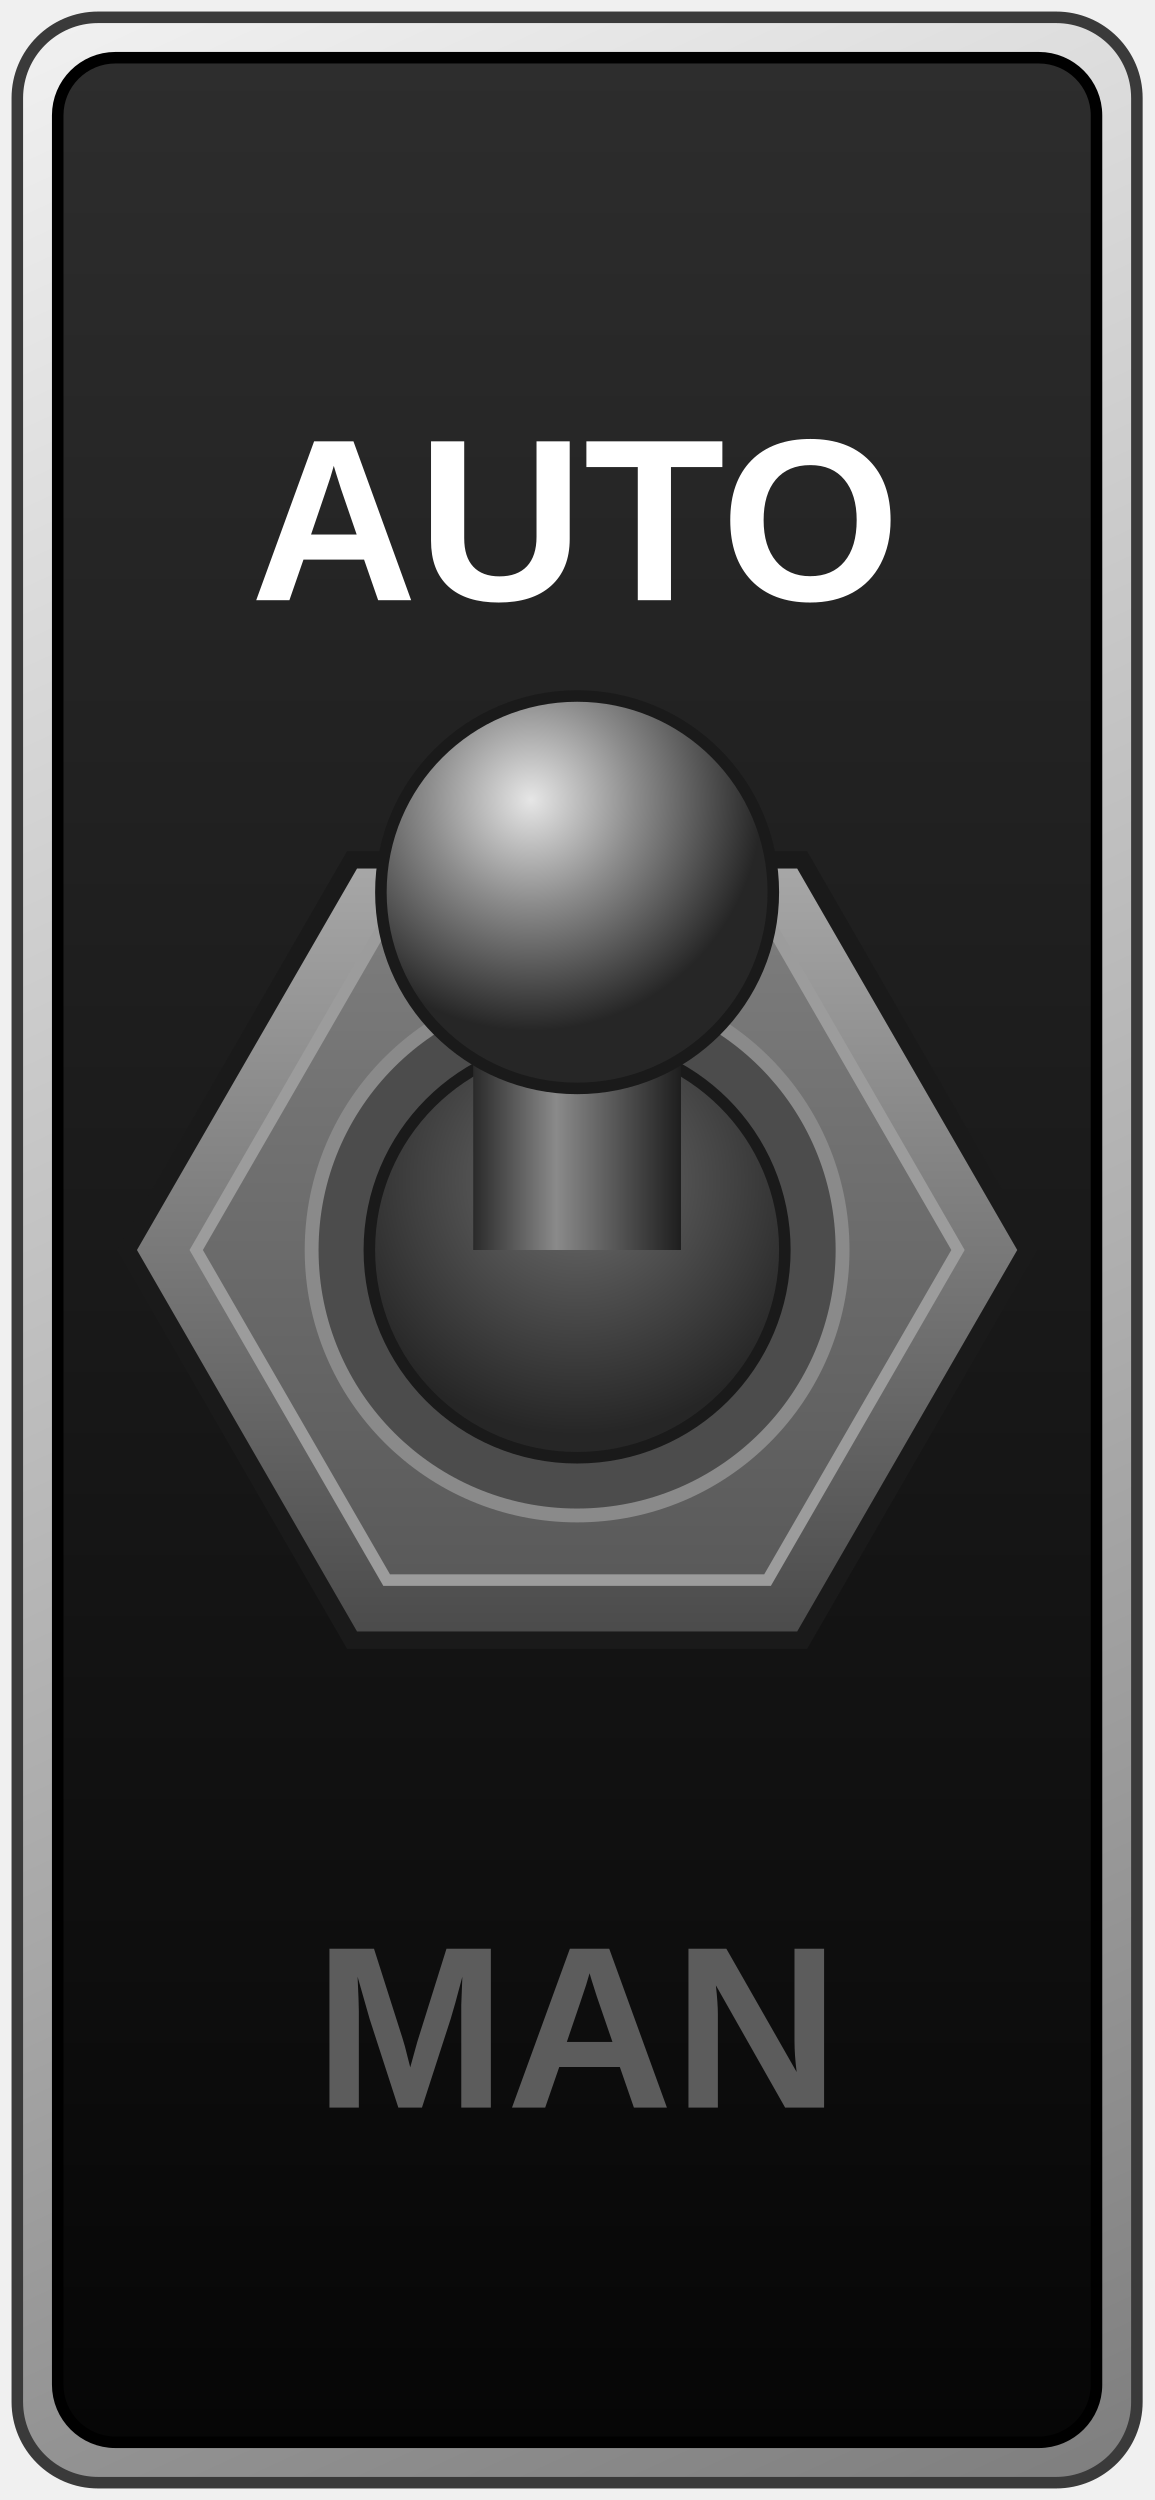
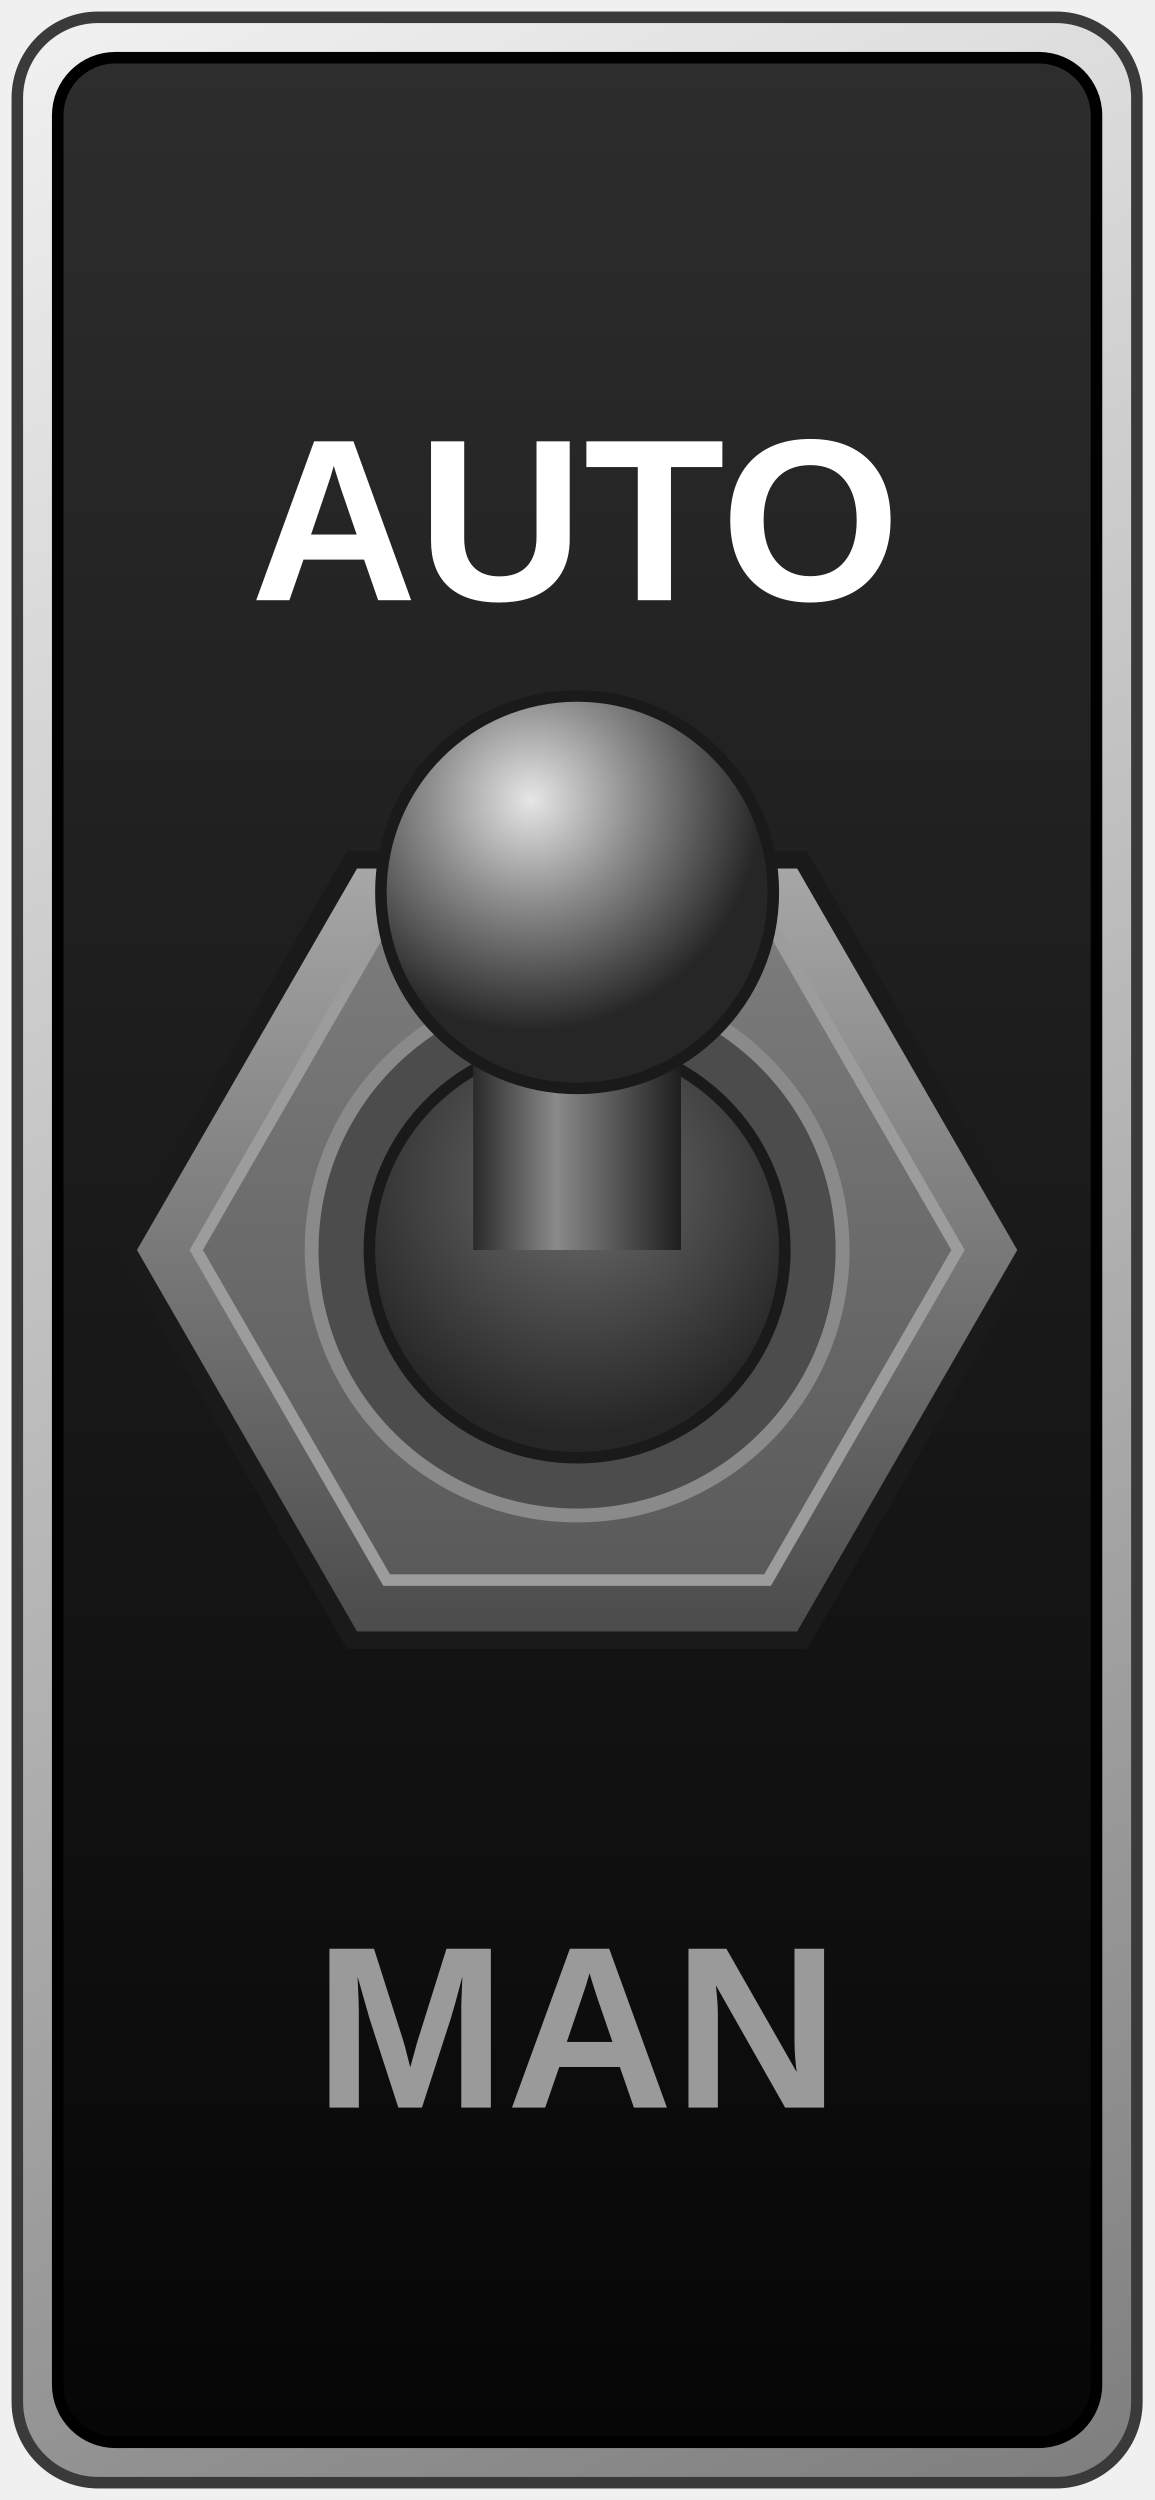
<svg xmlns="http://www.w3.org/2000/svg" width="100" height="216.6" viewBox="0 0 100 216.6">
  <defs>
    <linearGradient id="rim" x1="0" y1="0" x2="100" y2="216.6" gradientUnits="userSpaceOnUse">
      <stop offset="0" stop-color="#f2f2f2" />
      <stop offset="0.5" stop-color="#b9b9b9" />
      <stop offset="1" stop-color="#7d7d7d" />
    </linearGradient>
    <linearGradient id="plate" x1="0" y1="0" x2="0" y2="216.6" gradientUnits="userSpaceOnUse">
      <stop offset="0" stop-color="#2e2e2e" />
      <stop offset="1" stop-color="#050505" />
    </linearGradient>
    <linearGradient id="nut" x1="0" y1="74.3" x2="0" y2="142.3" gradientUnits="userSpaceOnUse">
      <stop offset="0" stop-color="#a8a8a8" />
      <stop offset="1" stop-color="#4a4a4a" />
    </linearGradient>
    <linearGradient id="nutface" x1="0" y1="80.3" x2="0" y2="136.3" gradientUnits="userSpaceOnUse">
      <stop offset="0" stop-color="#7c7c7c" />
      <stop offset="1" stop-color="#5a5a5a" />
    </linearGradient>
    <radialGradient id="bush" cx="50" cy="102.3" r="22" gradientUnits="userSpaceOnUse">
      <stop offset="0" stop-color="#6e6e6e" />
      <stop offset="1" stop-color="#262626" />
    </radialGradient>
    <linearGradient id="shaft" x1="41" y1="0" x2="59" y2="0" gradientUnits="userSpaceOnUse">
      <stop offset="0" stop-color="#2a2a2a" />
      <stop offset="0.4" stop-color="#8a8a8a" />
      <stop offset="1" stop-color="#1e1e1e" />
    </linearGradient>
    <radialGradient id="ball" cx="46" cy="69.3" r="20" gradientUnits="userSpaceOnUse">
      <stop offset="0" stop-color="#e6e6e6" />
      <stop offset="0.45" stop-color="#8c8c8c" />
      <stop offset="1" stop-color="#262626" />
    </radialGradient>
  </defs>
  <rect x="1.5" y="1.5" width="97" height="213.6" rx="7" fill="url(#rim)" stroke="#3a3a3a" stroke-width="1" />
  <rect x="5" y="5" width="90" height="206.6" rx="5" fill="url(#plate)" stroke="#000000" stroke-width="1" />
  <text x="21.7" y="52.0" font-family="Arial" font-weight="bold" font-size="20" fill="#FFFFFF">AUTO</text>
-   <text x="27.2" y="182.6" font-family="Arial" font-weight="bold" font-size="20" fill="#5c5c5c">MAN</text>
+   <text x="27.2" y="182.6" font-family="Arial" font-weight="bold" font-size="20" fill="#9a9a9a">MAN</text>
  <polygon points="89.0,108.3 69.5,142.1 30.5,142.1 11.0,108.3 30.5,74.5 69.5,74.5" fill="url(#nut)" stroke="#1a1a1a" stroke-width="1.5" />
  <polygon points="83.0,108.3 66.5,136.9 33.5,136.9 17.0,108.3 33.5,79.7 66.5,79.7" fill="url(#nutface)" stroke="#9c9c9c" stroke-width="1" />
  <circle cx="50" cy="108.3" r="23" fill="#4c4c4c" stroke="#8a8a8a" stroke-width="1.2" />
  <circle cx="50" cy="108.3" r="18" fill="url(#bush)" stroke="#1a1a1a" stroke-width="1" />
  <rect x="41" y="77.3" width="18" height="31" fill="url(#shaft)" />
  <circle cx="50" cy="77.3" r="17" fill="url(#ball)" stroke="#1a1a1a" stroke-width="1" />
</svg>
